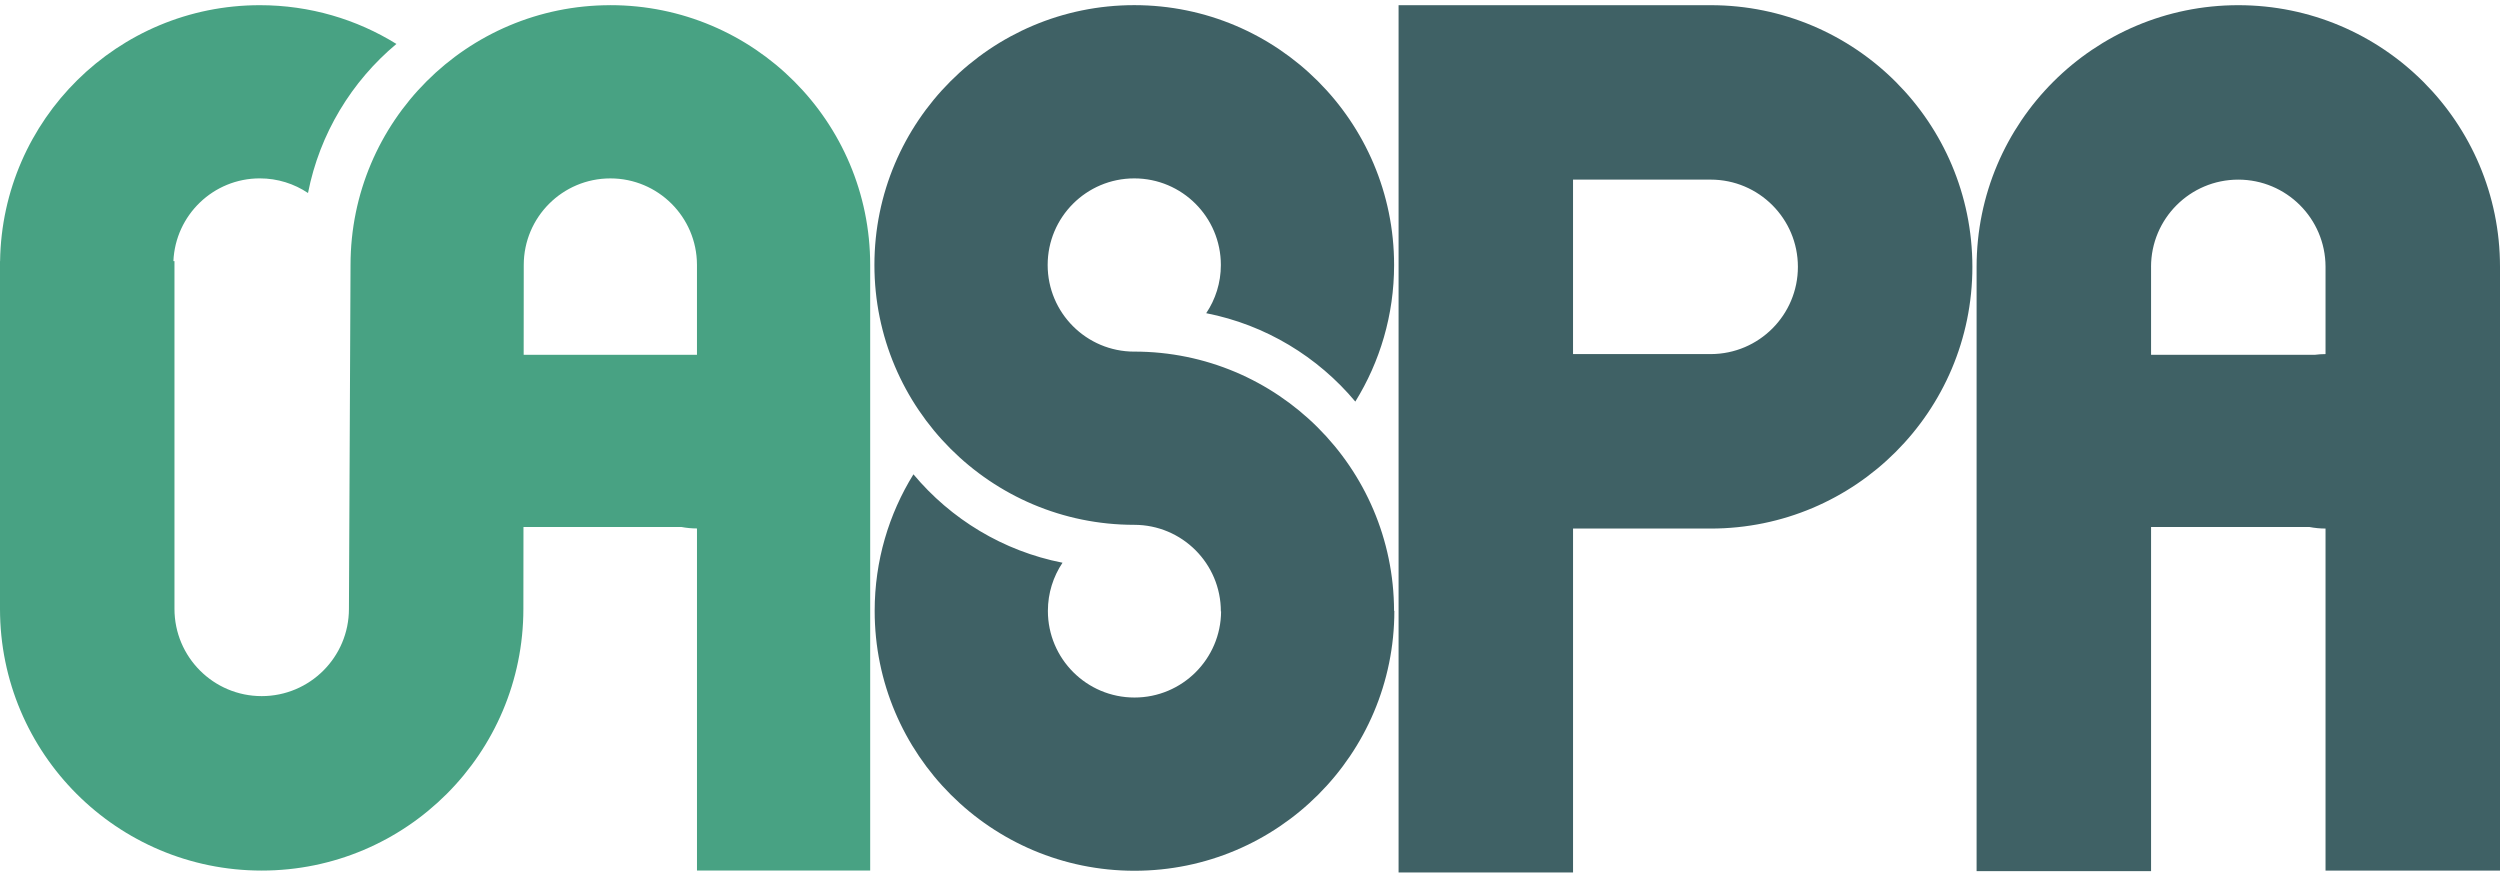
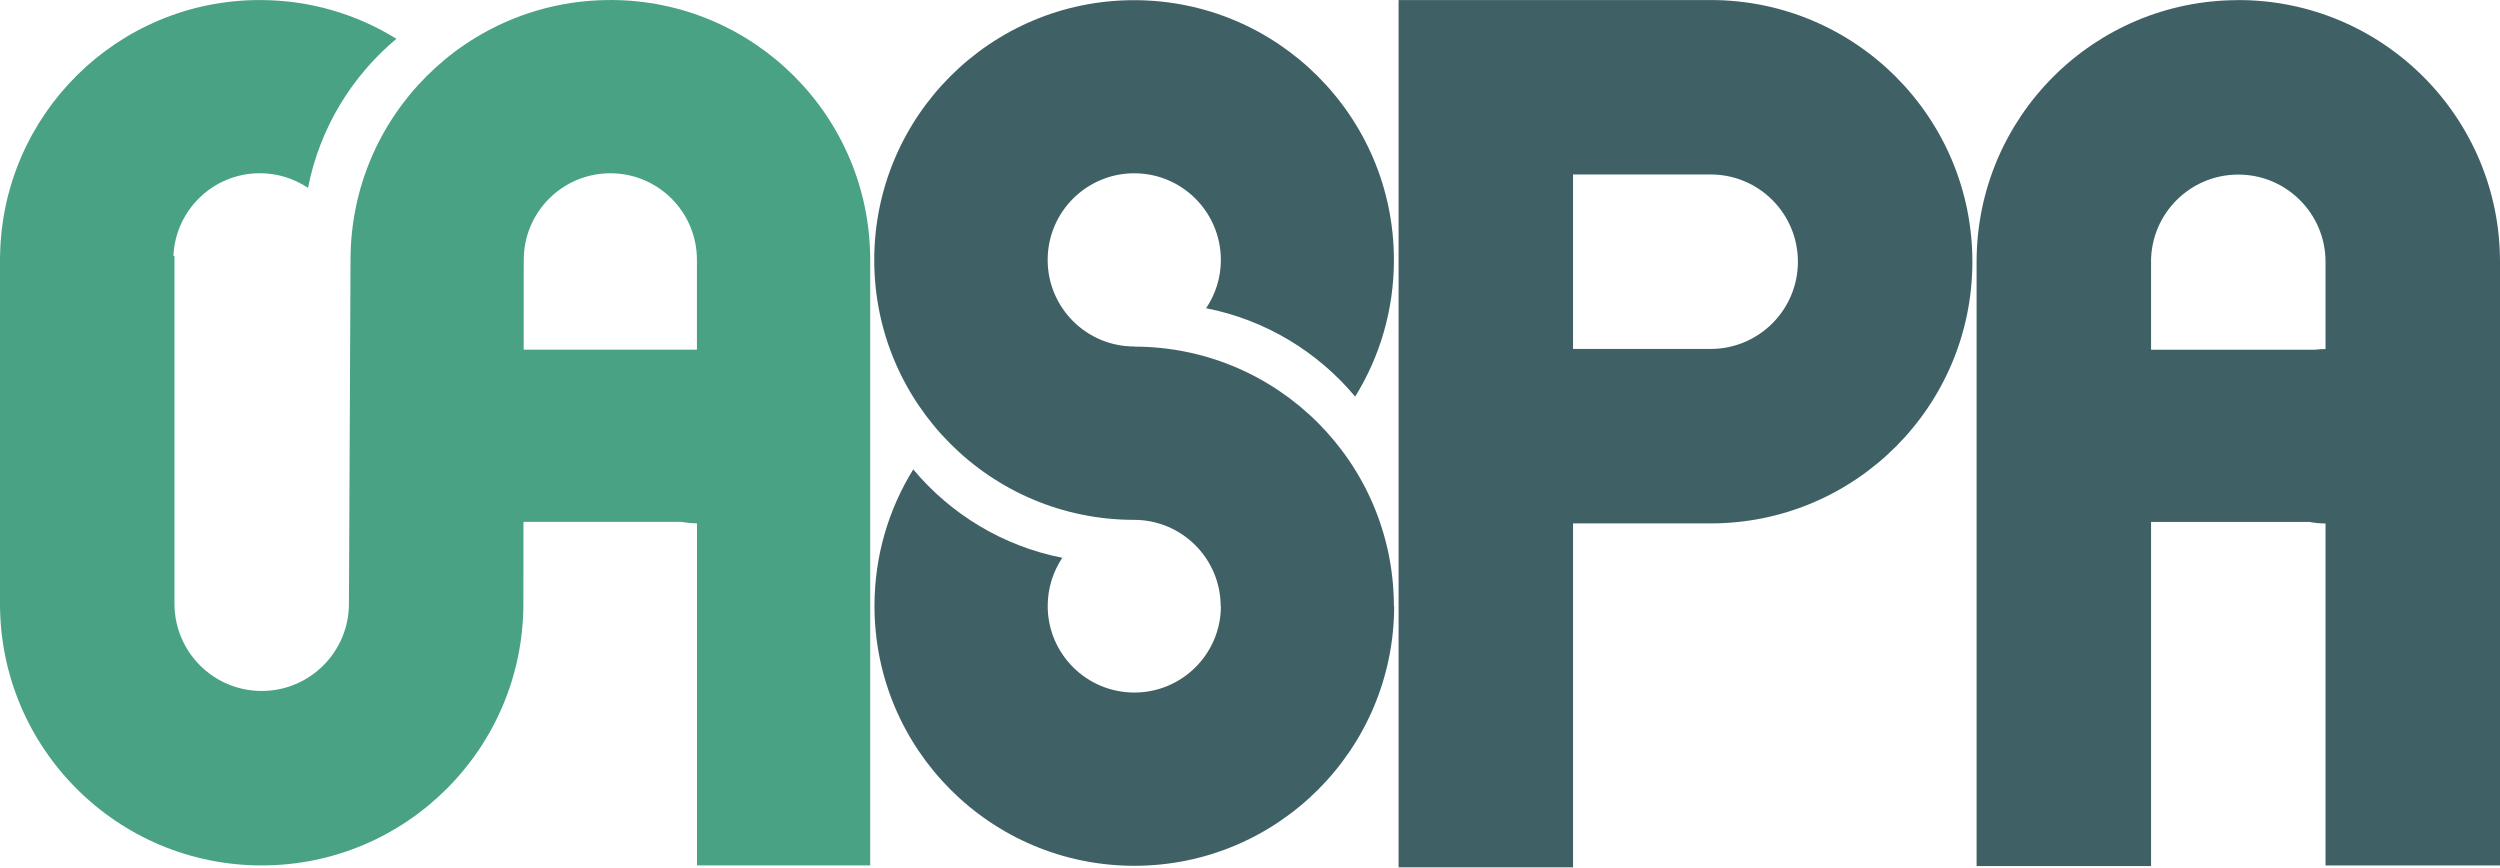
- <svg xmlns="http://www.w3.org/2000/svg" width="188" height="66" viewBox="0 0 188 66">
-   <g fill="#3F6165">
-     <path d="M85.296 26.442c-3.596 0-6.512-2.916-6.512-6.514 0-3.597 2.916-6.513 6.512-6.513 3.598 0 6.513 2.916 6.513 6.513 0 1.34-.407 2.588-1.102 3.624 4.474.878 8.398 3.283 11.213 6.647 1.848-2.985 2.916-6.504 2.916-10.272 0-10.79-8.75-19.54-19.54-19.54s-19.54 8.75-19.54 19.54c0 10.792 8.75 19.54 19.54 19.54 3.598 0 6.513 2.916 6.513 6.512h.017c-.02 3.58-2.928 6.475-6.512 6.475-3.597 0-6.513-2.916-6.513-6.513 0-1.34.406-2.588 1.1-3.624-4.472-.878-8.398-3.282-11.21-6.648-1.85 2.985-2.916 6.503-2.916 10.272 0 10.79 8.748 19.54 19.54 19.54 10.79 0 19.54-8.75 19.54-19.54l-.022-.013C104.806 35.16 96.07 26.44 85.296 26.44zM128.643.39H105.173v65.22h13.12V39.748h10.35c10.867 0 19.68-8.81 19.68-19.68C148.322 9.2 139.51.39 128.642.39zm.024 26.238h-10.375V13.507h10.35c3.624 0 6.56 2.937 6.56 6.56 0 3.617-2.926 6.548-6.536 6.56zM168.318.39C157.45.39 148.64 9.2 148.64 20.067v45.444h13.12V39.63h11.906c.394.074.798.117 1.214.117v25.72H188v-45.4C188 9.202 179.188.39 168.318.39zm-6.56 19.678c0-3.623 2.937-6.56 6.56-6.56 3.617 0 6.548 2.925 6.562 6.537v6.582c-.277 0-.55.022-.817.056H161.76v-6.615z" />
-   </g>
-   <path fill="#48A283" d="M45.9.39c-10.792 0-19.54 8.748-19.54 19.538l-.12 25.86c0 3.622-2.937 6.56-6.56 6.56-3.624 0-6.56-2.938-6.56-6.56V19.638h-.08c.15-3.462 3-6.224 6.498-6.224 1.34 0 2.588.406 3.624 1.1.878-4.472 3.282-8.397 6.648-11.21C26.825 1.455 23.306.39 19.538.39 8.844.39.162 8.984.006 19.64H0v26.147c0 10.868 8.81 19.68 19.68 19.68 10.868 0 19.678-8.812 19.678-19.68l.007-6.157h11.88c.38.07.77.11 1.168.11v25.725h13.025V19.928c0-10.79-8.747-19.54-19.54-19.54zm-6.514 19.538c0-3.596 2.916-6.512 6.513-6.512 3.59 0 6.5 2.903 6.513 6.49v6.777H39.38l.006-6.755z" />
+ <svg xmlns="http://www.w3.org/2000/svg" width="188" height="65.223" viewBox="0 0 188 65.223">
+   <path d="M85.296 26.055c-3.596 0-6.512-2.916-6.512-6.514 0-3.59 2.916-6.51 6.512-6.51 3.598 0 6.513 2.92 6.513 6.52 0 1.34-.41 2.59-1.11 3.627 4.47.878 8.4 3.283 11.21 6.647 1.846-2.985 2.914-6.504 2.914-10.272 0-10.79-8.75-19.54-19.54-19.54s-19.54 8.75-19.54 19.54c0 10.793 8.75 19.54 19.54 19.54 3.6 0 6.513 2.917 6.513 6.513h.016c-.02 3.58-2.928 6.473-6.51 6.473-3.6 0-6.515-2.915-6.515-6.512 0-1.34.406-2.586 1.1-3.622-4.47-.877-8.398-3.28-11.21-6.647-1.85 2.984-2.916 6.502-2.916 10.27 0 10.79 8.75 19.54 19.54 19.54s19.54-8.75 19.54-19.54l-.02-.012c-.025-10.77-8.76-19.49-19.535-19.49zM128.643.003h-23.47v65.22h13.12V39.36h10.35c10.867 0 19.68-8.81 19.68-19.68 0-10.867-8.813-19.677-19.68-19.677zm.024 26.238h-10.375V13.12h10.35c3.624 0 6.56 2.937 6.56 6.56 0 3.617-2.926 6.548-6.536 6.56zM168.317.01c-10.867 0-19.677 8.81-19.677 19.677V65.13h13.12V39.25h11.906c.394.072.798.115 1.214.115v25.72H188v-45.4c0-10.867-8.812-19.68-19.682-19.68zm-6.56 19.678c0-3.622 2.938-6.56 6.56-6.56 3.618 0 6.55 2.926 6.563 6.538v6.583c-.277 0-.55.02-.817.05H161.76v-6.62z" fill="#3f6165" />
+   <path d="M45.9.003C35.108.003 26.36 8.75 26.36 19.54l-.12 25.86c0 3.623-2.937 6.56-6.56 6.56-3.624 0-6.56-2.937-6.56-6.56V19.25h-.08c.15-3.46 3-6.223 6.498-6.223 1.34 0 2.588.406 3.624 1.1.878-4.472 3.282-8.397 6.648-11.21C26.825 1.067 23.306.003 19.538.003 8.844.003.162 8.597.006 19.253H0V45.4c0 10.868 8.81 19.68 19.68 19.68 10.868 0 19.678-8.812 19.678-19.68l.007-6.157h11.88c.38.07.77.11 1.168.11v25.725h13.025V19.54C65.438 8.75 56.69 0 45.898 0zM39.386 19.54c0-3.595 2.916-6.51 6.513-6.51 3.59 0 6.5 2.902 6.51 6.49v6.776H39.38z" fill="#48a283" />
</svg>
